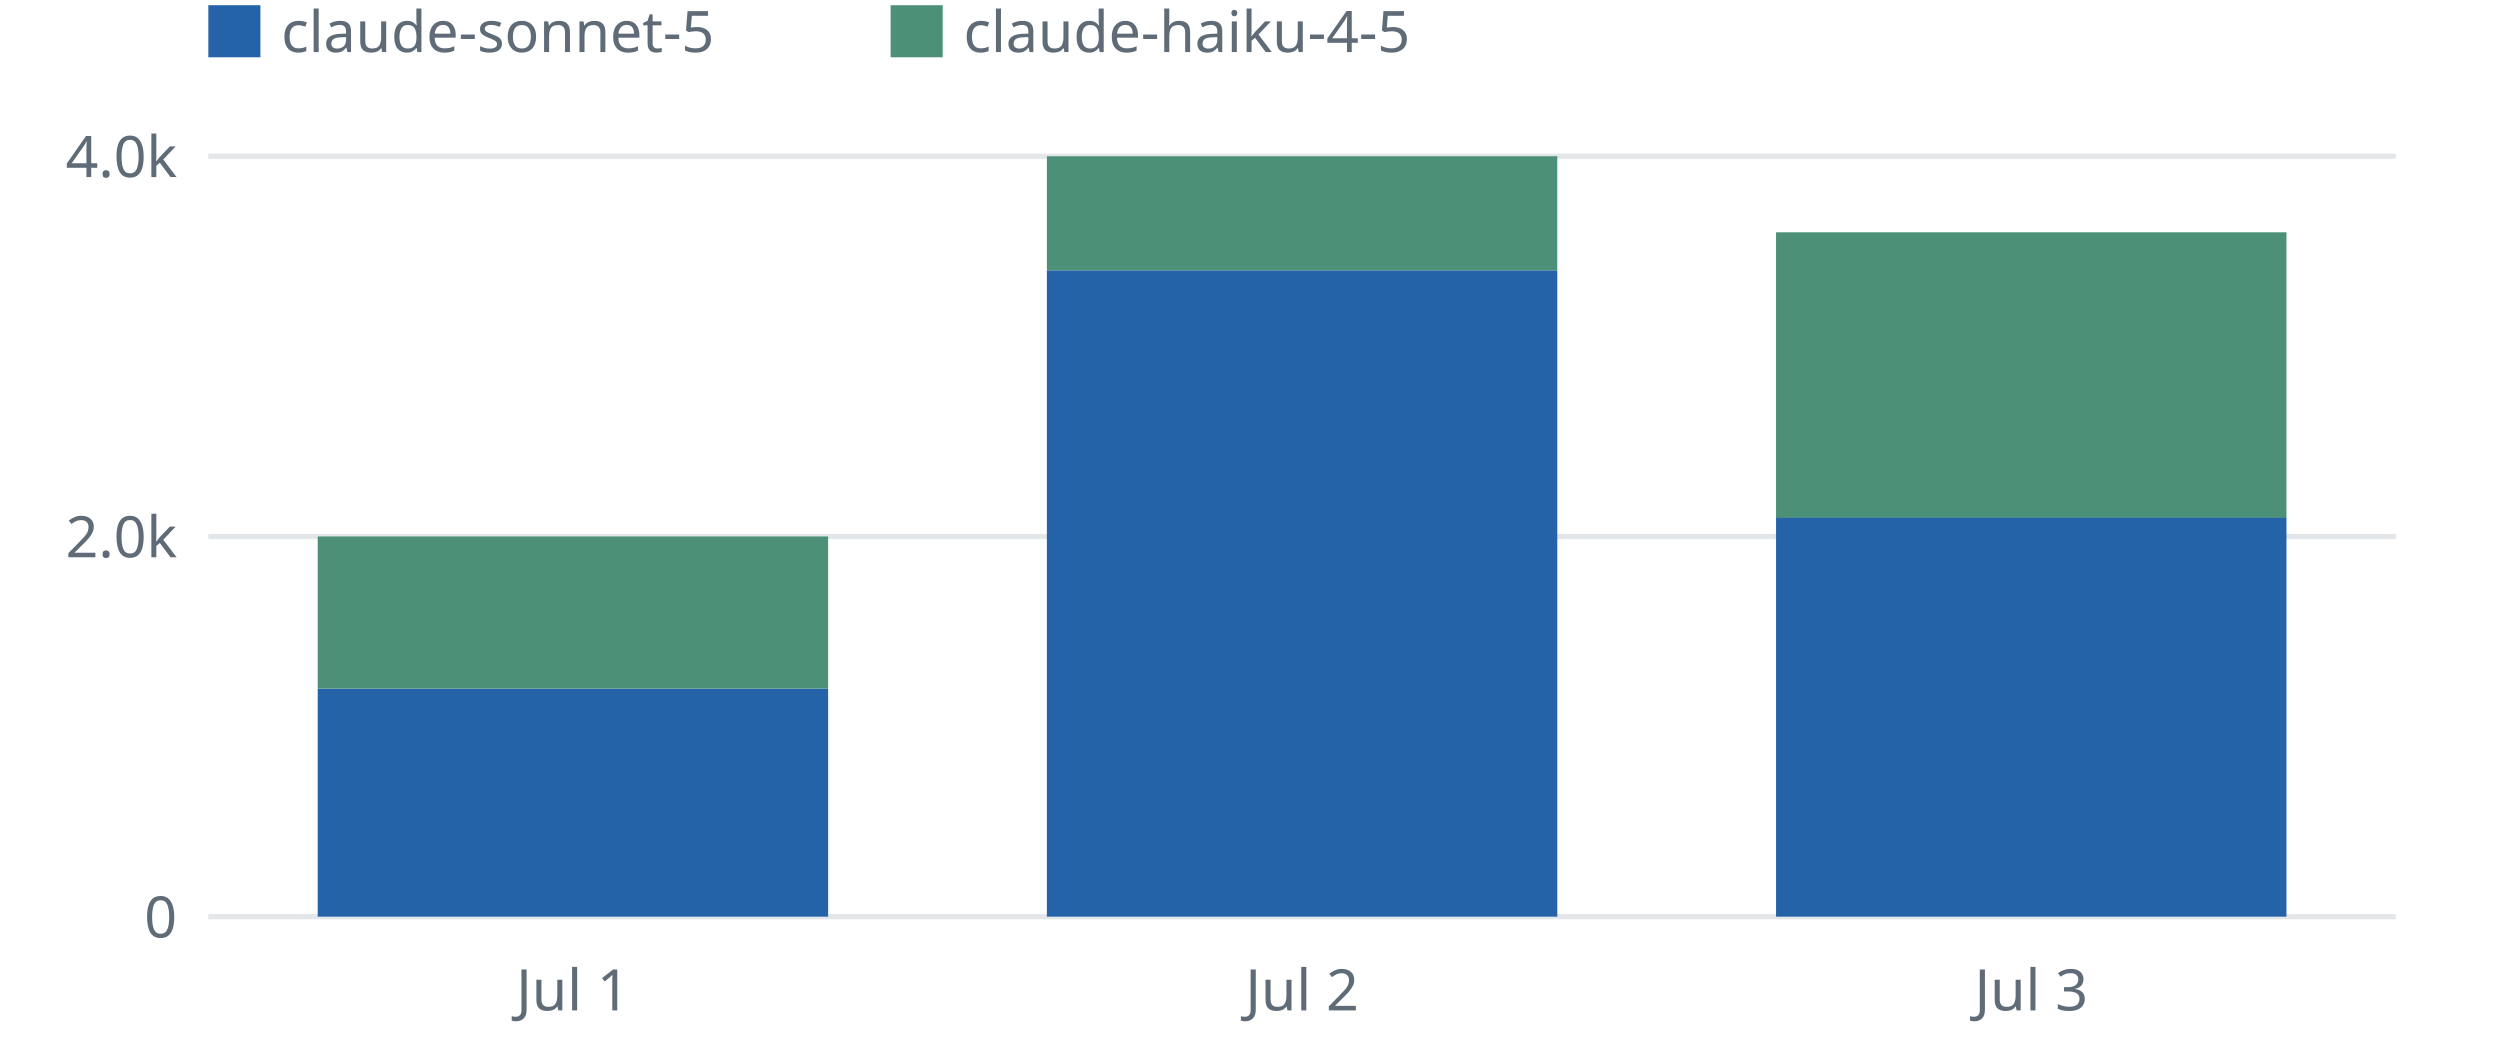
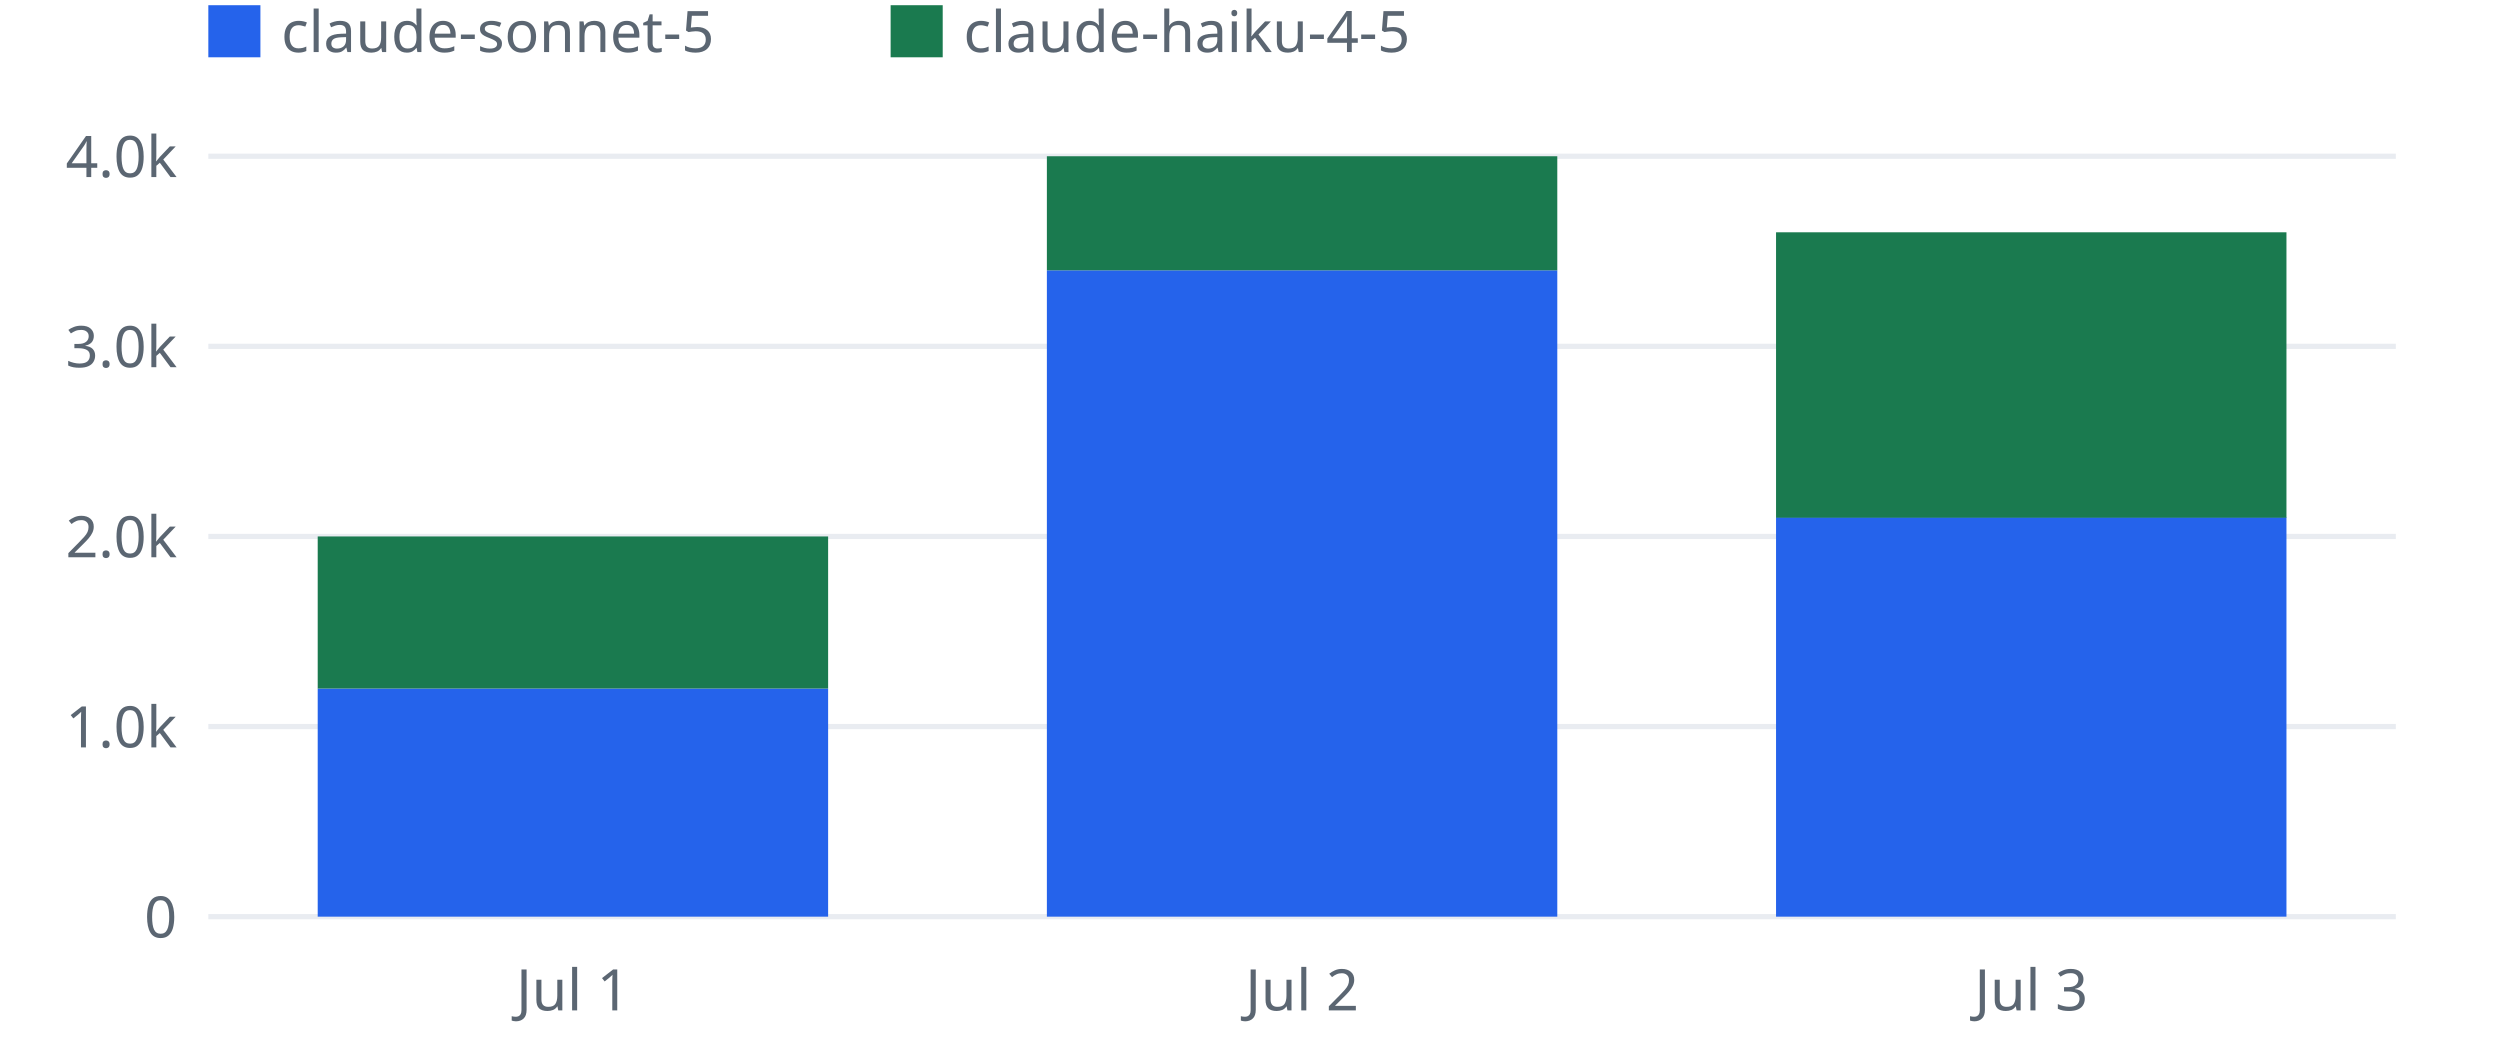
<svg viewBox="0 0 480 200" width="480" height="200" role="img">
-   <rect x="40.0" y="1.0" width="10" height="10" fill="#2563a8" />
-   <text x="54.0" y="10.0" font-family="system-ui,sans-serif" font-size="11" fill="#5f6b76">claude-sonnet-5</text>
-   <rect x="171.0" y="1.0" width="10" height="10" fill="#4d9078" />
-   <text x="185.0" y="10.0" font-family="system-ui,sans-serif" font-size="11" fill="#5f6b76">claude-haiku-4-5</text>
-   <line x1="40.0" y1="176.0" x2="460.0" y2="176.0" stroke="#e3e7ea" />
-   <text x="34.0" y="180.0" text-anchor="end" font-family="system-ui,sans-serif" font-size="11" fill="#5f6b76">0</text>
-   <line x1="40.0" y1="103.0" x2="460.0" y2="103.0" stroke="#e3e7ea" />
-   <text x="34.0" y="107.0" text-anchor="end" font-family="system-ui,sans-serif" font-size="11" fill="#5f6b76">2.0k</text>
-   <line x1="40.0" y1="30.0" x2="460.0" y2="30.0" stroke="#e3e7ea" />
-   <text x="34.0" y="34.0" text-anchor="end" font-family="system-ui,sans-serif" font-size="11" fill="#5f6b76">4.0k</text>
+   <rect x="40.0" y="1.0" width="10" height="10" fill="#2563eb" />
+   <text x="54.0" y="10.0" font-family="system-ui,sans-serif" font-size="11" fill="#5b6672">claude-sonnet-5</text>
+   <rect x="171.0" y="1.0" width="10" height="10" fill="#1a7a4f" />
+   <text x="185.0" y="10.0" font-family="system-ui,sans-serif" font-size="11" fill="#5b6672">claude-haiku-4-5</text>
+   <line x1="40.0" y1="176.0" x2="460.0" y2="176.0" stroke="#e9ecf1" />
+   <text x="34.0" y="180.0" text-anchor="end" font-family="system-ui,sans-serif" font-size="11" fill="#5b6672">0</text>
+   <line x1="40.0" y1="139.5" x2="460.0" y2="139.5" stroke="#e9ecf1" />
+   <text x="34.0" y="143.5" text-anchor="end" font-family="system-ui,sans-serif" font-size="11" fill="#5b6672">1.0k</text>
+   <line x1="40.0" y1="103.0" x2="460.0" y2="103.0" stroke="#e9ecf1" />
+   <text x="34.0" y="107.0" text-anchor="end" font-family="system-ui,sans-serif" font-size="11" fill="#5b6672">2.0k</text>
+   <line x1="40.0" y1="66.5" x2="460.0" y2="66.5" stroke="#e9ecf1" />
+   <text x="34.0" y="70.5" text-anchor="end" font-family="system-ui,sans-serif" font-size="11" fill="#5b6672">3.0k</text>
+   <line x1="40.0" y1="30.0" x2="460.0" y2="30.0" stroke="#e9ecf1" />
+   <text x="34.0" y="34.0" text-anchor="end" font-family="system-ui,sans-serif" font-size="11" fill="#5b6672">4.0k</text>
  <g>
-     <rect x="61.0" y="132.2" width="98.0" height="43.8" fill="#2563a8" />
-     <rect x="61.0" y="103.0" width="98.0" height="29.2" fill="#4d9078" />
+     <rect x="61.0" y="132.2" width="98.0" height="43.8" fill="#2563eb" />
+     <rect x="61.0" y="103.0" width="98.0" height="29.2" fill="#1a7a4f" />
  </g>
  <g>
-     <rect x="201.0" y="51.9" width="98.0" height="124.1" fill="#2563a8" />
-     <rect x="201.0" y="30.0" width="98.0" height="21.9" fill="#4d9078" />
+     <rect x="201.0" y="51.9" width="98.0" height="124.1" fill="#2563eb" />
+     <rect x="201.0" y="30.0" width="98.0" height="21.9" fill="#1a7a4f" />
  </g>
  <g>
-     <rect x="341.0" y="99.3" width="98.0" height="76.7" fill="#2563a8" />
-     <rect x="341.0" y="44.6" width="98.0" height="54.8" fill="#4d9078" />
+     <rect x="341.0" y="99.3" width="98.0" height="76.7" fill="#2563eb" />
+     <rect x="341.0" y="44.6" width="98.0" height="54.8" fill="#1a7a4f" />
  </g>
-   <text x="110.0" y="194.0" text-anchor="middle" font-family="system-ui,sans-serif" font-size="11" fill="#5f6b76">Jul 1</text>
-   <text x="250.0" y="194.0" text-anchor="middle" font-family="system-ui,sans-serif" font-size="11" fill="#5f6b76">Jul 2</text>
-   <text x="390.0" y="194.0" text-anchor="middle" font-family="system-ui,sans-serif" font-size="11" fill="#5f6b76">Jul 3</text>
+   <text x="110.0" y="194.0" text-anchor="middle" font-family="system-ui,sans-serif" font-size="11" fill="#5b6672">Jul 1</text>
+   <text x="250.0" y="194.0" text-anchor="middle" font-family="system-ui,sans-serif" font-size="11" fill="#5b6672">Jul 2</text>
+   <text x="390.0" y="194.0" text-anchor="middle" font-family="system-ui,sans-serif" font-size="11" fill="#5b6672">Jul 3</text>
</svg>
